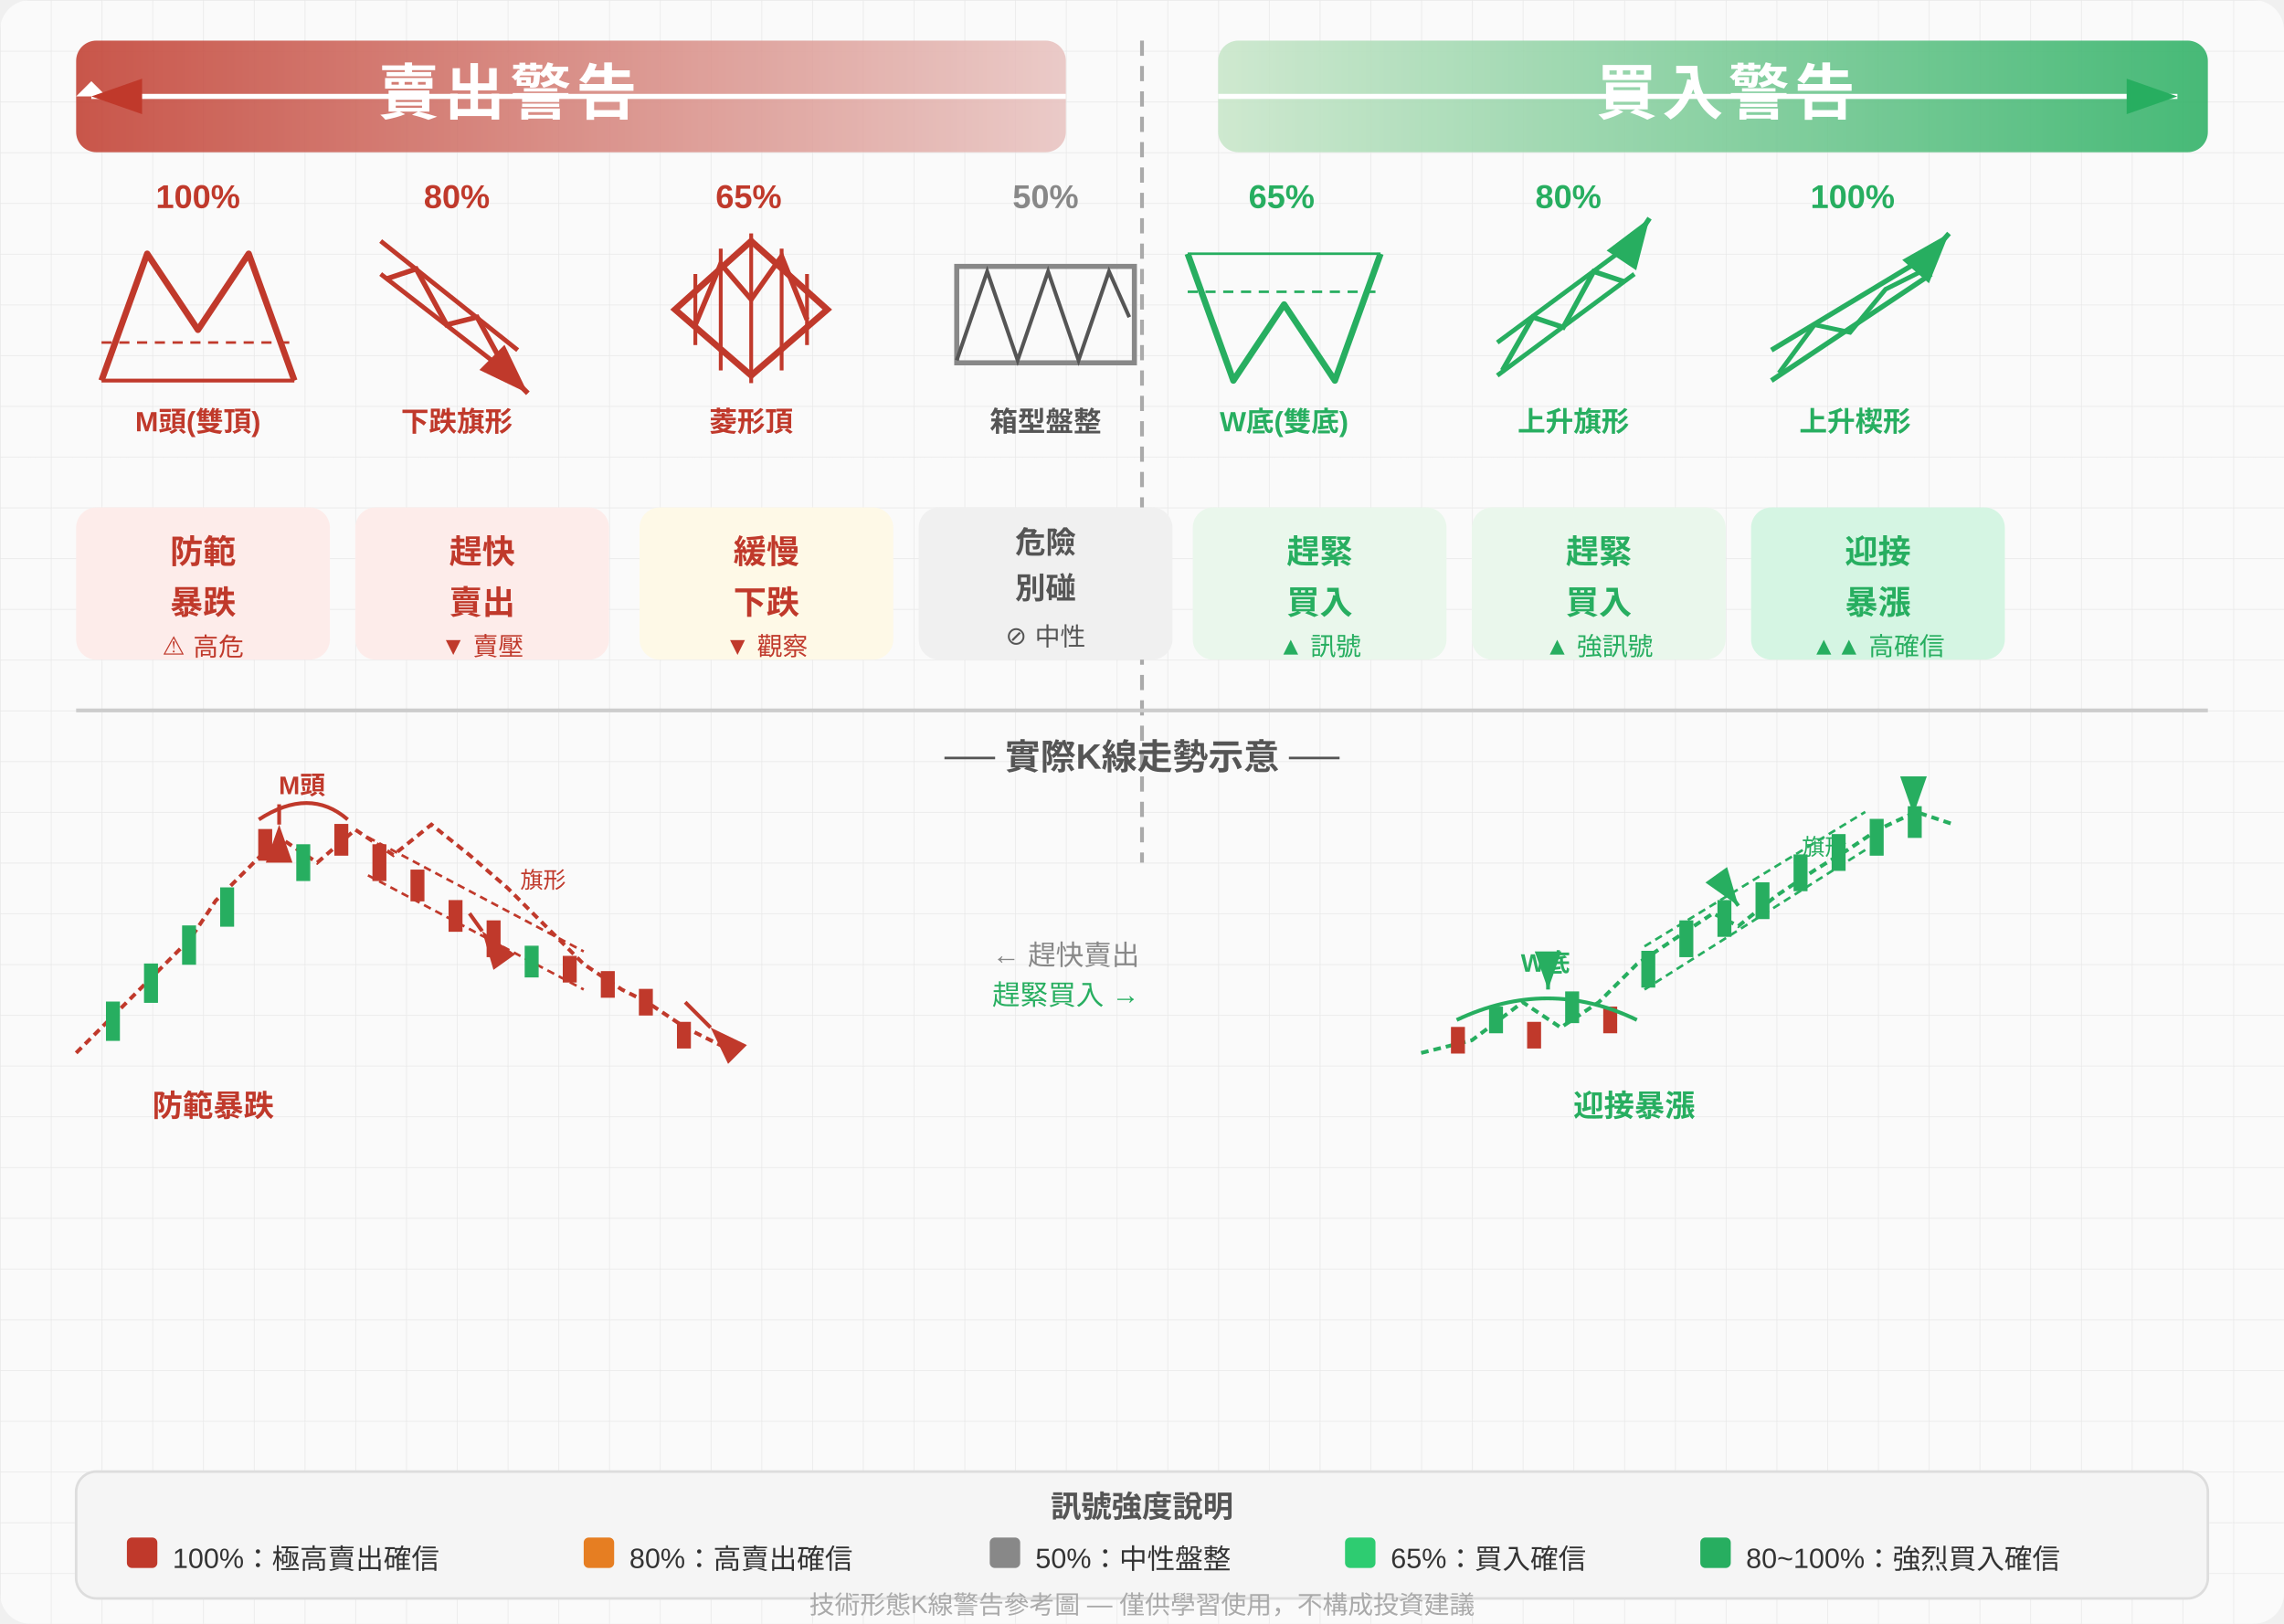
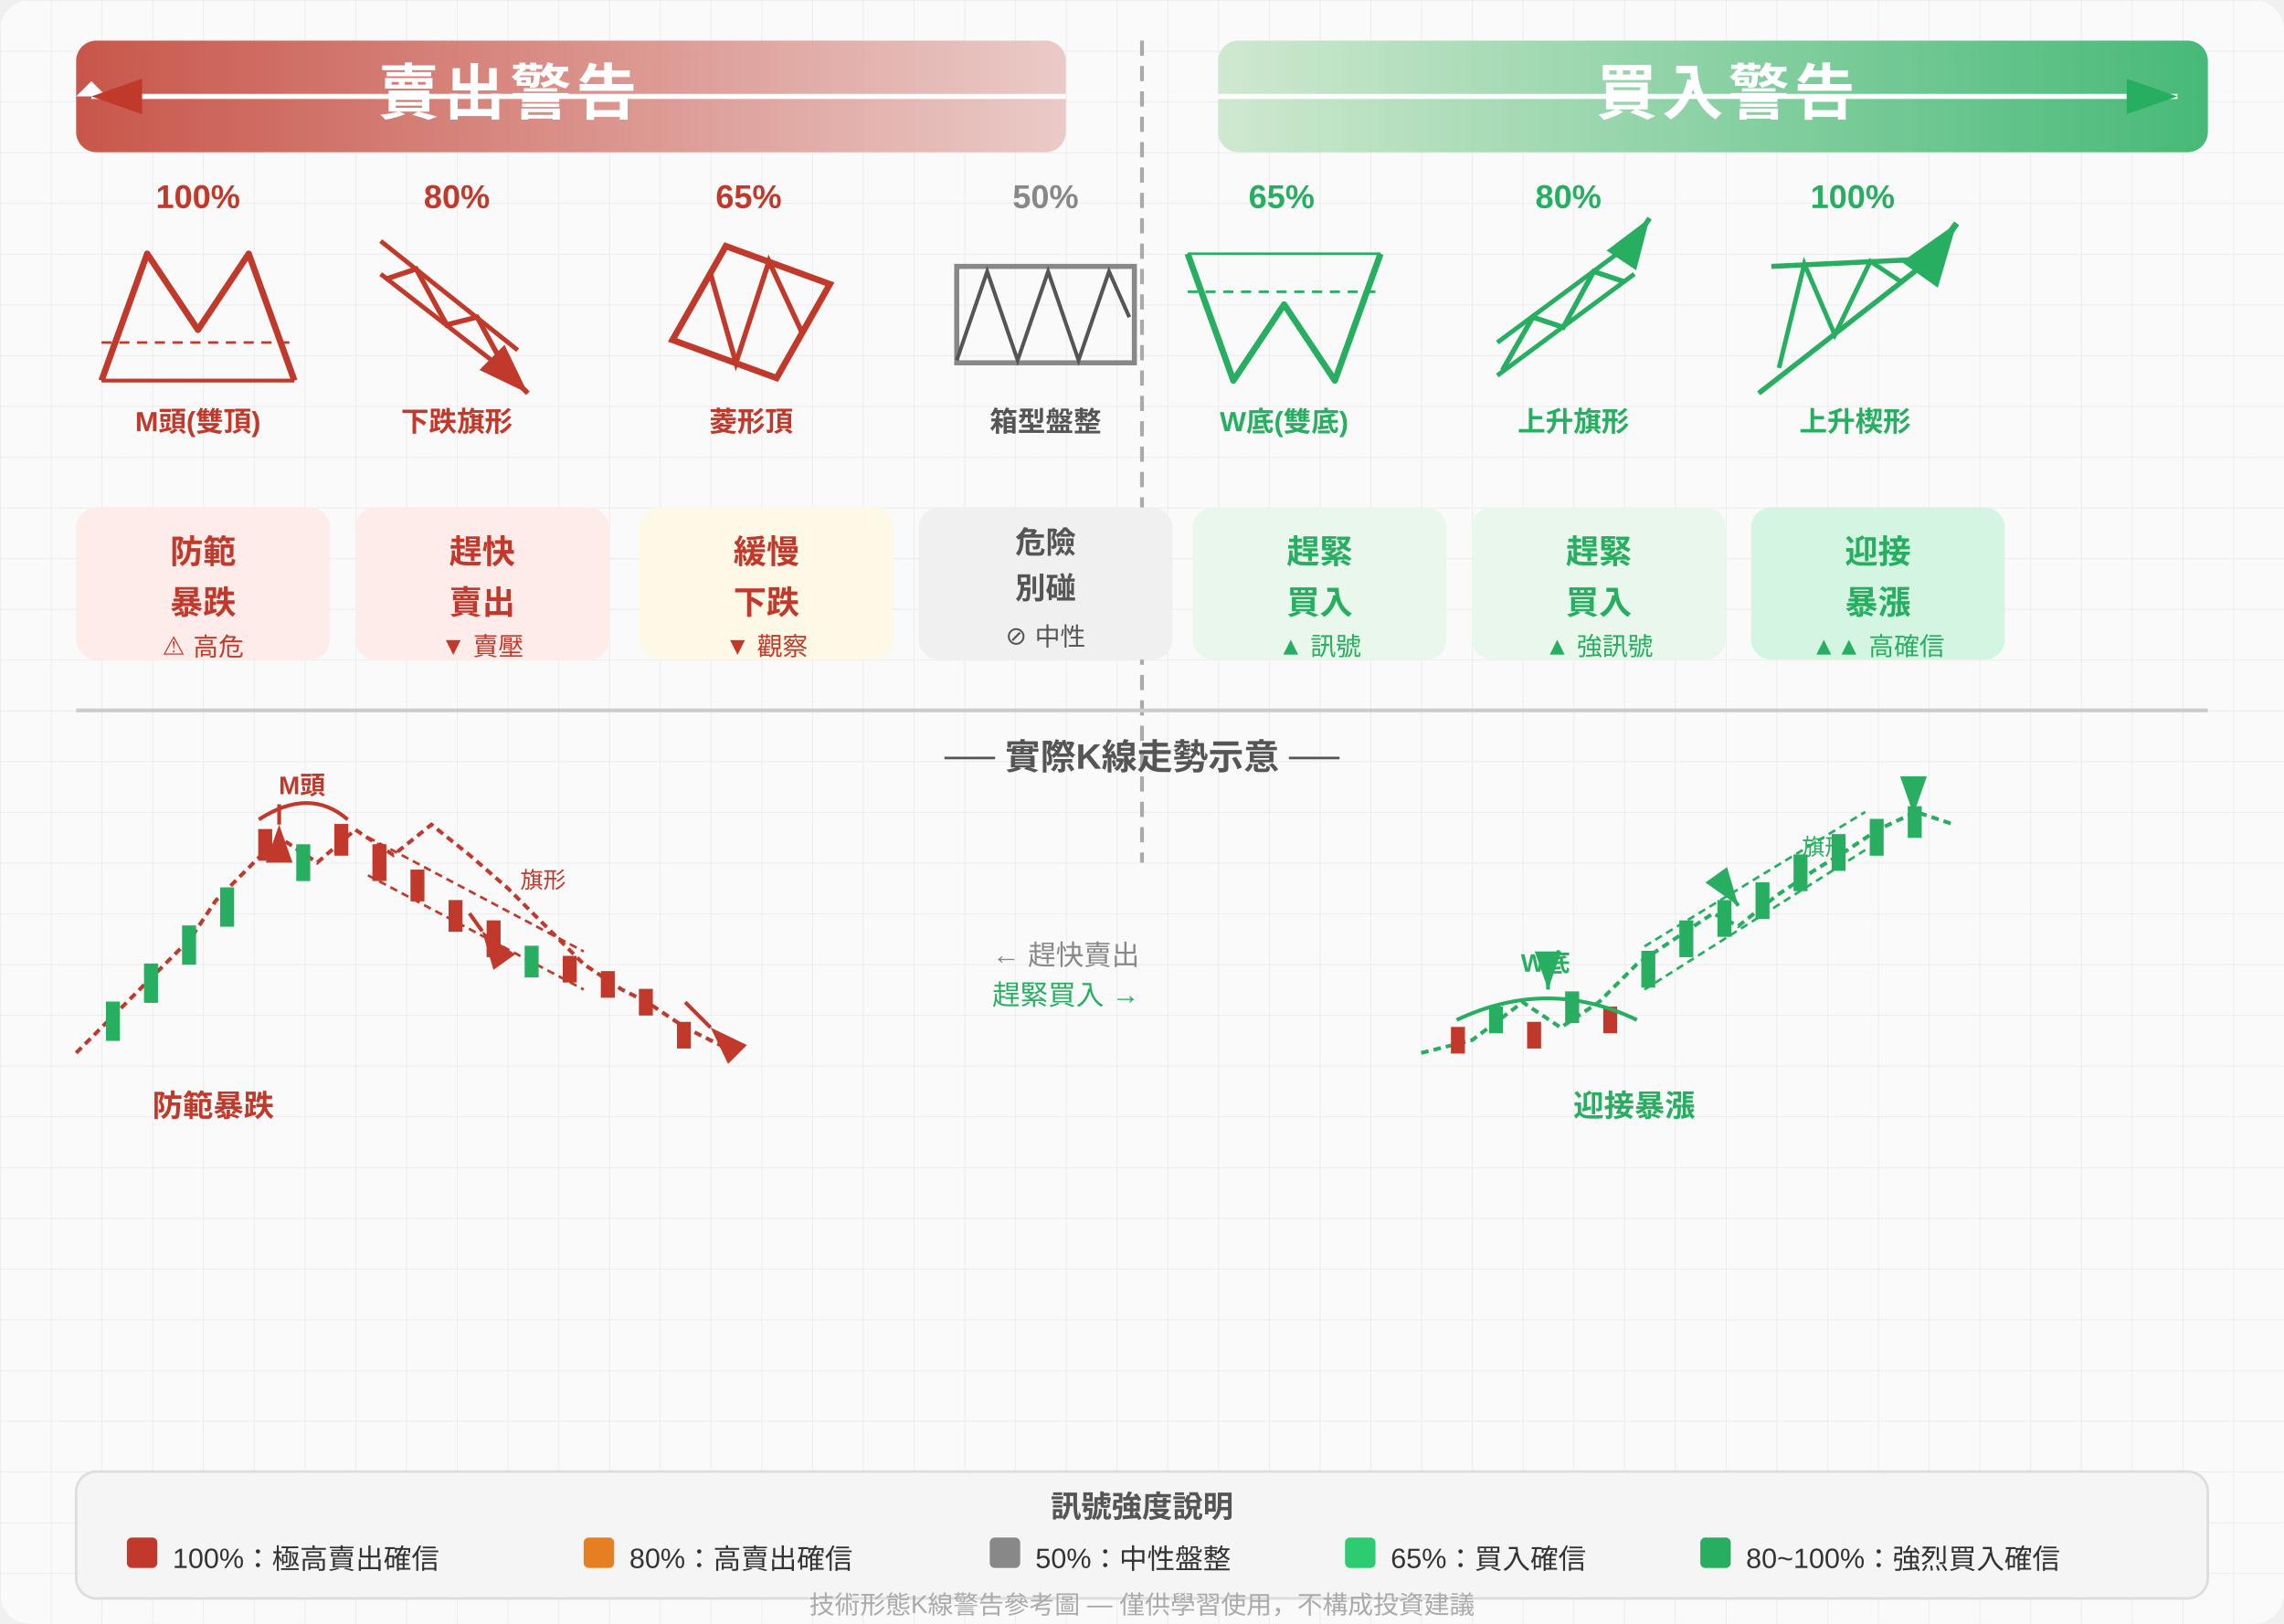
<svg xmlns="http://www.w3.org/2000/svg" viewBox="0 0 900 640" width="900" height="640" font-family="'Noto Sans TC', 'Microsoft JhengHei', Arial, sans-serif">
  <rect width="900" height="640" fill="#fafafa" rx="12" ry="12" />
  <defs>
    <pattern id="grid" width="20" height="20" patternUnits="userSpaceOnUse">
      <path d="M 20 0 L 0 0 0 20" fill="none" stroke="#e8e8e8" stroke-width="0.5" />
    </pattern>
  </defs>
  <rect width="900" height="640" fill="url(#grid)" rx="12" ry="12" />
  <defs>
    <marker id="arrowRed" markerWidth="10" markerHeight="7" refX="0" refY="3.5" orient="auto">
      <polygon points="10 0, 0 3.5, 10 7" fill="#c0392b" />
    </marker>
    <marker id="arrowGreen" markerWidth="10" markerHeight="7" refX="10" refY="3.5" orient="auto">
      <polygon points="0 0, 10 3.5, 0 7" fill="#27ae60" />
    </marker>
    <marker id="arrowRedFwd" markerWidth="10" markerHeight="7" refX="10" refY="3.5" orient="auto">
      <polygon points="0 0, 10 3.5, 0 7" fill="#c0392b" />
    </marker>
    <linearGradient id="redGrad" x1="0%" y1="0%" x2="100%" y2="0%">
      <stop offset="0%" style="stop-color:#c0392b;stop-opacity:1" />
      <stop offset="100%" style="stop-color:#e8c3c0;stop-opacity:1" />
    </linearGradient>
    <linearGradient id="greenGrad" x1="0%" y1="0%" x2="100%" y2="0%">
      <stop offset="0%" style="stop-color:#c8e6c9;stop-opacity:1" />
      <stop offset="100%" style="stop-color:#27ae60;stop-opacity:1" />
    </linearGradient>
  </defs>
  <rect x="30" y="16" width="390" height="44" rx="8" fill="url(#redGrad)" opacity="0.85" />
  <text x="200" y="45" text-anchor="middle" font-size="24" font-weight="bold" fill="white" letter-spacing="2">賣出警告</text>
  <polygon points="42,38 30,38 36,32" fill="white" />
  <line x1="36" y1="38" x2="420" y2="38" stroke="white" stroke-width="2" marker-start="url(#arrowRed)" />
  <rect x="480" y="16" width="390" height="44" rx="8" fill="url(#greenGrad)" opacity="0.85" />
  <text x="680" y="45" text-anchor="middle" font-size="24" font-weight="bold" fill="white" letter-spacing="2">買入警告</text>
  <line x1="480" y1="38" x2="858" y2="38" stroke="white" stroke-width="2" marker-end="url(#arrowGreen)" />
  <line x1="450" y1="16" x2="450" y2="340" stroke="#aaa" stroke-width="1.5" stroke-dasharray="6,4" />
  <text x="78" y="82" text-anchor="middle" font-size="13" fill="#c0392b" font-weight="bold">100%</text>
  <text x="180" y="82" text-anchor="middle" font-size="13" fill="#c0392b" font-weight="bold">80%</text>
  <text x="295" y="82" text-anchor="middle" font-size="13" fill="#c0392b" font-weight="bold">65%</text>
  <text x="412" y="82" text-anchor="middle" font-size="13" fill="#888" font-weight="bold">50%</text>
  <text x="505" y="82" text-anchor="middle" font-size="13" fill="#27ae60" font-weight="bold">65%</text>
  <text x="618" y="82" text-anchor="middle" font-size="13" fill="#27ae60" font-weight="bold">80%</text>
  <text x="730" y="82" text-anchor="middle" font-size="13" fill="#27ae60" font-weight="bold">100%</text>
  <g transform="translate(40,90)">
    <polyline points="0,60 18,10 38,40 58,10 76,60" fill="none" stroke="#c0392b" stroke-width="2.5" stroke-linejoin="round" />
    <line x1="0" y1="60" x2="76" y2="60" stroke="#c0392b" stroke-width="1.5" />
    <line x1="0" y1="45" x2="76" y2="45" stroke="#c0392b" stroke-width="1" stroke-dasharray="4,3" />
    <text x="38" y="80" text-anchor="middle" font-size="11" fill="#c0392b" font-weight="bold">M頭(雙頂)</text>
  </g>
  <g transform="translate(142,90)">
    <line x1="8" y1="5" x2="62" y2="48" stroke="#c0392b" stroke-width="1.8" />
    <line x1="8" y1="18" x2="62" y2="60" stroke="#c0392b" stroke-width="1.8" />
    <polyline points="10,20 22,16 34,38 46,35 58,57" fill="none" stroke="#c0392b" stroke-width="2" />
    <line x1="58" y1="57" x2="66" y2="65" stroke="#c0392b" stroke-width="2" marker-end="url(#arrowRedFwd)" />
    <text x="38" y="80" text-anchor="middle" font-size="11" fill="#c0392b" font-weight="bold">下跌旗形</text>
  </g>
  <g transform="translate(258,90)">
-     <polygon points="38,5 68,32 38,58 8,32" fill="none" stroke="#c0392b" stroke-width="2.5" />
-     <line x1="16" y1="18" x2="16" y2="46" stroke="#c0392b" stroke-width="1.5" />
-     <line x1="26" y1="8" x2="26" y2="56" stroke="#c0392b" stroke-width="1.5" />
-     <line x1="38" y1="2" x2="38" y2="61" stroke="#c0392b" stroke-width="1.5" />
-     <line x1="50" y1="8" x2="50" y2="56" stroke="#c0392b" stroke-width="1.5" />
-     <line x1="60" y1="18" x2="60" y2="46" stroke="#c0392b" stroke-width="1.5" />
-     <polyline points="16,38 26,14 38,28 50,11 60,36" fill="none" stroke="#c0392b" stroke-width="2" />
+     <polygon points="28,7 69,22 48,59 7,44" fill="none" stroke="#c0392b" stroke-width="2.5" />
+     <polyline points="7,44 22,18 32,53 45,13 58,41 69,22" fill="none" stroke="#c0392b" stroke-width="2" />
    <text x="38" y="80" text-anchor="middle" font-size="11" fill="#c0392b" font-weight="bold">菱形頂</text>
  </g>
  <g transform="translate(377,90)">
    <rect x="0" y="15" width="70" height="38" fill="none" stroke="#888" stroke-width="2" />
    <polyline points="0,52 12,17 24,52 36,17 48,52 60,17 68,35" fill="none" stroke="#555" stroke-width="1.5" />
    <text x="35" y="80" text-anchor="middle" font-size="11" fill="#555" font-weight="bold">箱型盤整</text>
  </g>
  <g transform="translate(468,90)">
    <polyline points="0,10 18,60 38,30 58,60 76,10" fill="none" stroke="#27ae60" stroke-width="2.5" stroke-linejoin="round" />
    <line x1="0" y1="10" x2="76" y2="10" stroke="#27ae60" stroke-width="1" />
    <line x1="0" y1="25" x2="76" y2="25" stroke="#27ae60" stroke-width="1" stroke-dasharray="4,3" />
    <text x="38" y="80" text-anchor="middle" font-size="11" fill="#27ae60" font-weight="bold">W底(雙底)</text>
  </g>
  <g transform="translate(582,90)">
    <line x1="8" y1="45" x2="62" y2="5" stroke="#27ae60" stroke-width="1.8" />
    <line x1="8" y1="58" x2="62" y2="18" stroke="#27ae60" stroke-width="1.8" />
    <polyline points="10,56 22,35 34,39 46,17 58,21" fill="none" stroke="#27ae60" stroke-width="2" />
    <line x1="62" y1="5" x2="68" y2="-4" stroke="#27ae60" stroke-width="2" marker-end="url(#arrowGreen)" />
    <text x="38" y="80" text-anchor="middle" font-size="11" fill="#27ae60" font-weight="bold">上升旗形</text>
  </g>
  <g transform="translate(693,90)">
-     <line x1="5" y1="48" x2="68" y2="10" stroke="#27ae60" stroke-width="2" />
-     <line x1="5" y1="60" x2="68" y2="18" stroke="#27ae60" stroke-width="2" />
-     <polyline points="8,57 22,38 36,41 50,24 64,17" fill="none" stroke="#27ae60" stroke-width="1.8" />
-     <line x1="68" y1="10" x2="75" y2="2" stroke="#27ae60" stroke-width="2" marker-end="url(#arrowGreen)" />
+     <line x1="5" y1="15" x2="68" y2="12" stroke="#27ae60" stroke-width="2" />
+     <line x1="0" y1="65" x2="68" y2="12" stroke="#27ae60" stroke-width="2" />
+     <polyline points="8,55 18,14 30,42 44,13 56,21 68,12" fill="none" stroke="#27ae60" stroke-width="1.8" />
+     <line x1="68" y1="12" x2="78" y2="-2" stroke="#27ae60" stroke-width="2.5" marker-end="url(#arrowGreen)" />
    <text x="38" y="80" text-anchor="middle" font-size="11" fill="#27ae60" font-weight="bold">上升楔形</text>
  </g>
  <rect x="30" y="200" width="100" height="60" rx="8" fill="#fdecea" />
  <text x="80" y="222" text-anchor="middle" font-size="13" fill="#c0392b" font-weight="bold">防範</text>
  <text x="80" y="242" text-anchor="middle" font-size="13" fill="#c0392b" font-weight="bold">暴跌</text>
  <text x="80" y="258" text-anchor="middle" font-size="10" fill="#c0392b">⚠ 高危</text>
  <rect x="140" y="200" width="100" height="60" rx="8" fill="#fdecea" />
  <text x="190" y="222" text-anchor="middle" font-size="13" fill="#c0392b" font-weight="bold">趕快</text>
  <text x="190" y="242" text-anchor="middle" font-size="13" fill="#c0392b" font-weight="bold">賣出</text>
  <text x="190" y="258" text-anchor="middle" font-size="10" fill="#c0392b">▼ 賣壓</text>
  <rect x="252" y="200" width="100" height="60" rx="8" fill="#fef9e7" />
  <text x="302" y="222" text-anchor="middle" font-size="13" fill="#c0392b" font-weight="bold">緩慢</text>
  <text x="302" y="242" text-anchor="middle" font-size="13" fill="#c0392b" font-weight="bold">下跌</text>
  <text x="302" y="258" text-anchor="middle" font-size="10" fill="#c0392b">▼ 觀察</text>
  <rect x="362" y="200" width="100" height="60" rx="8" fill="#f0f0f0" />
  <text x="412" y="218" text-anchor="middle" font-size="12" fill="#555" font-weight="bold">危險</text>
  <text x="412" y="236" text-anchor="middle" font-size="12" fill="#555" font-weight="bold">別碰</text>
  <text x="412" y="254" text-anchor="middle" font-size="10" fill="#555">⊘ 中性</text>
  <rect x="470" y="200" width="100" height="60" rx="8" fill="#eaf7ec" />
  <text x="520" y="222" text-anchor="middle" font-size="13" fill="#27ae60" font-weight="bold">趕緊</text>
  <text x="520" y="242" text-anchor="middle" font-size="13" fill="#27ae60" font-weight="bold">買入</text>
  <text x="520" y="258" text-anchor="middle" font-size="10" fill="#27ae60">▲ 訊號</text>
  <rect x="580" y="200" width="100" height="60" rx="8" fill="#eaf7ec" />
  <text x="630" y="222" text-anchor="middle" font-size="13" fill="#27ae60" font-weight="bold">趕緊</text>
  <text x="630" y="242" text-anchor="middle" font-size="13" fill="#27ae60" font-weight="bold">買入</text>
  <text x="630" y="258" text-anchor="middle" font-size="10" fill="#27ae60">▲ 強訊號</text>
  <rect x="690" y="200" width="100" height="60" rx="8" fill="#d5f5e3" />
  <text x="740" y="222" text-anchor="middle" font-size="13" fill="#27ae60" font-weight="bold">迎接</text>
  <text x="740" y="242" text-anchor="middle" font-size="13" fill="#27ae60" font-weight="bold">暴漲</text>
  <text x="740" y="258" text-anchor="middle" font-size="10" fill="#27ae60">▲▲ 高確信</text>
  <line x1="30" y1="280" x2="870" y2="280" stroke="#ccc" stroke-width="1.5" />
  <text x="450" y="303" text-anchor="middle" font-size="14" fill="#555" font-weight="bold">── 實際K線走勢示意 ──</text>
  <g transform="translate(30, 315)">
    <polyline points="0,100 15,85 30,70 45,55 55,40 65,30 80,15 95,25 110,12 125,22 140,10 155,22 170,35 185,50 200,65 215,75 225,80 240,90 250,95 260,100" fill="none" stroke="#c0392b" stroke-width="1.5" stroke-dasharray="3,2" />
    <rect x="12" y="80" width="5" height="15" fill="#27ae60" stroke="#27ae60" stroke-width="0.5" />
    <rect x="27" y="65" width="5" height="15" fill="#27ae60" stroke="#27ae60" stroke-width="0.5" />
    <rect x="42" y="50" width="5" height="15" fill="#27ae60" stroke="#27ae60" stroke-width="0.5" />
    <rect x="57" y="35" width="5" height="15" fill="#27ae60" stroke="#27ae60" stroke-width="0.5" />
    <rect x="72" y="12" width="5" height="12" fill="#c0392b" stroke="#c0392b" stroke-width="0.5" />
    <rect x="87" y="18" width="5" height="14" fill="#27ae60" stroke="#27ae60" stroke-width="0.5" />
    <rect x="102" y="10" width="5" height="12" fill="#c0392b" stroke="#c0392b" stroke-width="0.5" />
    <path d="M 72,8 Q 92,-5 107,8" fill="none" stroke="#c0392b" stroke-width="1.5" />
    <text x="89" y="-2" text-anchor="middle" font-size="10" fill="#c0392b" font-weight="bold">M頭</text>
    <rect x="117" y="18" width="5" height="14" fill="#c0392b" stroke="#c0392b" stroke-width="0.5" />
    <rect x="132" y="28" width="5" height="12" fill="#c0392b" stroke="#c0392b" stroke-width="0.5" />
    <rect x="147" y="40" width="5" height="12" fill="#c0392b" stroke="#c0392b" stroke-width="0.5" />
    <line x1="115" y1="15" x2="200" y2="60" stroke="#c0392b" stroke-width="1" stroke-dasharray="3,2" />
    <line x1="115" y1="30" x2="200" y2="75" stroke="#c0392b" stroke-width="1" stroke-dasharray="3,2" />
    <text x="175" y="35" font-size="9" fill="#c0392b">旗形</text>
    <rect x="162" y="48" width="5" height="14" fill="#c0392b" stroke="#c0392b" stroke-width="0.5" />
    <rect x="177" y="58" width="5" height="12" fill="#27ae60" stroke="#27ae60" stroke-width="0.5" />
    <rect x="192" y="62" width="5" height="10" fill="#c0392b" stroke="#c0392b" stroke-width="0.5" />
    <rect x="207" y="68" width="5" height="10" fill="#c0392b" stroke="#c0392b" stroke-width="0.5" />
    <rect x="222" y="75" width="5" height="10" fill="#c0392b" stroke="#c0392b" stroke-width="0.5" />
    <rect x="237" y="88" width="5" height="10" fill="#c0392b" stroke="#c0392b" stroke-width="0.5" />
    <path d="M 80,2 L 80,10" stroke="#c0392b" stroke-width="1.5" marker-end="url(#arrowRed)" />
    <path d="M 155,45 L 160,52" stroke="#c0392b" stroke-width="1.5" marker-end="url(#arrowRed)" />
    <path d="M 240,80 L 250,90" stroke="#c0392b" stroke-width="1.5" marker-end="url(#arrowRed)" />
    <text x="30" y="125" font-size="12" fill="#c0392b" font-weight="bold">防範暴跌</text>
  </g>
  <text x="420" y="380" text-anchor="middle" font-size="11" fill="#888">← 趕快賣出</text>
  <text x="420" y="396" text-anchor="middle" font-size="11" fill="#27ae60">趕緊買入 →</text>
  <g transform="translate(560, 315)">
    <polyline points="0,100 20,95 40,80 55,90 70,80 85,65 100,55 115,45 125,50 140,38 155,28 168,20 180,12 195,5 210,10" fill="none" stroke="#27ae60" stroke-width="1.5" stroke-dasharray="3,2" />
    <rect x="12" y="90" width="5" height="10" fill="#c0392b" stroke="#c0392b" stroke-width="0.5" />
    <rect x="27" y="82" width="5" height="10" fill="#27ae60" stroke="#27ae60" stroke-width="0.5" />
    <rect x="42" y="88" width="5" height="10" fill="#c0392b" stroke="#c0392b" stroke-width="0.5" />
    <rect x="57" y="76" width="5" height="12" fill="#27ae60" stroke="#27ae60" stroke-width="0.5" />
    <rect x="72" y="82" width="5" height="10" fill="#c0392b" stroke="#c0392b" stroke-width="0.5" />
    <path d="M 14,87 Q 50,70 85,87" fill="none" stroke="#27ae60" stroke-width="1.5" />
    <text x="49" y="68" text-anchor="middle" font-size="10" fill="#27ae60" font-weight="bold">W底</text>
    <rect x="87" y="60" width="5" height="14" fill="#27ae60" stroke="#27ae60" stroke-width="0.5" />
    <rect x="102" y="48" width="5" height="14" fill="#27ae60" stroke="#27ae60" stroke-width="0.5" />
    <rect x="117" y="40" width="5" height="14" fill="#27ae60" stroke="#27ae60" stroke-width="0.5" />
    <line x1="88" y1="75" x2="175" y2="20" stroke="#27ae60" stroke-width="1" stroke-dasharray="3,2" />
    <line x1="88" y1="58" x2="175" y2="5" stroke="#27ae60" stroke-width="1" stroke-dasharray="3,2" />
    <text x="150" y="22" font-size="9" fill="#27ae60">旗形</text>
    <rect x="132" y="33" width="5" height="14" fill="#27ae60" stroke="#27ae60" stroke-width="0.5" />
    <rect x="147" y="22" width="5" height="14" fill="#27ae60" stroke="#27ae60" stroke-width="0.5" />
    <rect x="162" y="14" width="5" height="14" fill="#27ae60" stroke="#27ae60" stroke-width="0.5" />
    <rect x="177" y="8" width="5" height="14" fill="#27ae60" stroke="#27ae60" stroke-width="0.5" />
    <rect x="192" y="3" width="5" height="12" fill="#27ae60" stroke="#27ae60" stroke-width="0.5" />
    <path d="M 50,65 L 50,75" stroke="#27ae60" stroke-width="1.5" marker-end="url(#arrowGreen)" />
    <path d="M 120,35 L 125,42" stroke="#27ae60" stroke-width="1.5" marker-end="url(#arrowGreen)" />
    <path d="M 194,0 L 194,6" stroke="#27ae60" stroke-width="1.5" marker-end="url(#arrowGreen)" />
    <text x="60" y="125" font-size="12" fill="#27ae60" font-weight="bold">迎接暴漲</text>
  </g>
  <rect x="30" y="580" width="840" height="50" rx="8" fill="#f5f5f5" stroke="#ddd" />
  <text x="450" y="598" text-anchor="middle" font-size="12" fill="#555" font-weight="bold">訊號強度說明</text>
  <rect x="50" y="606" width="12" height="12" fill="#c0392b" rx="2" />
  <text x="68" y="618" font-size="11" fill="#333">100%：極高賣出確信</text>
  <rect x="230" y="606" width="12" height="12" fill="#e67e22" rx="2" />
  <text x="248" y="618" font-size="11" fill="#333">80%：高賣出確信</text>
  <rect x="390" y="606" width="12" height="12" fill="#888" rx="2" />
  <text x="408" y="618" font-size="11" fill="#333">50%：中性盤整</text>
  <rect x="530" y="606" width="12" height="12" fill="#2ecc71" rx="2" />
  <text x="548" y="618" font-size="11" fill="#333">65%：買入確信</text>
  <rect x="670" y="606" width="12" height="12" fill="#27ae60" rx="2" />
  <text x="688" y="618" font-size="11" fill="#333">80~100%：強烈買入確信</text>
  <text x="450" y="636" text-anchor="middle" font-size="10" fill="#aaa">技術形態K線警告參考圖 — 僅供學習使用，不構成投資建議</text>
</svg>
